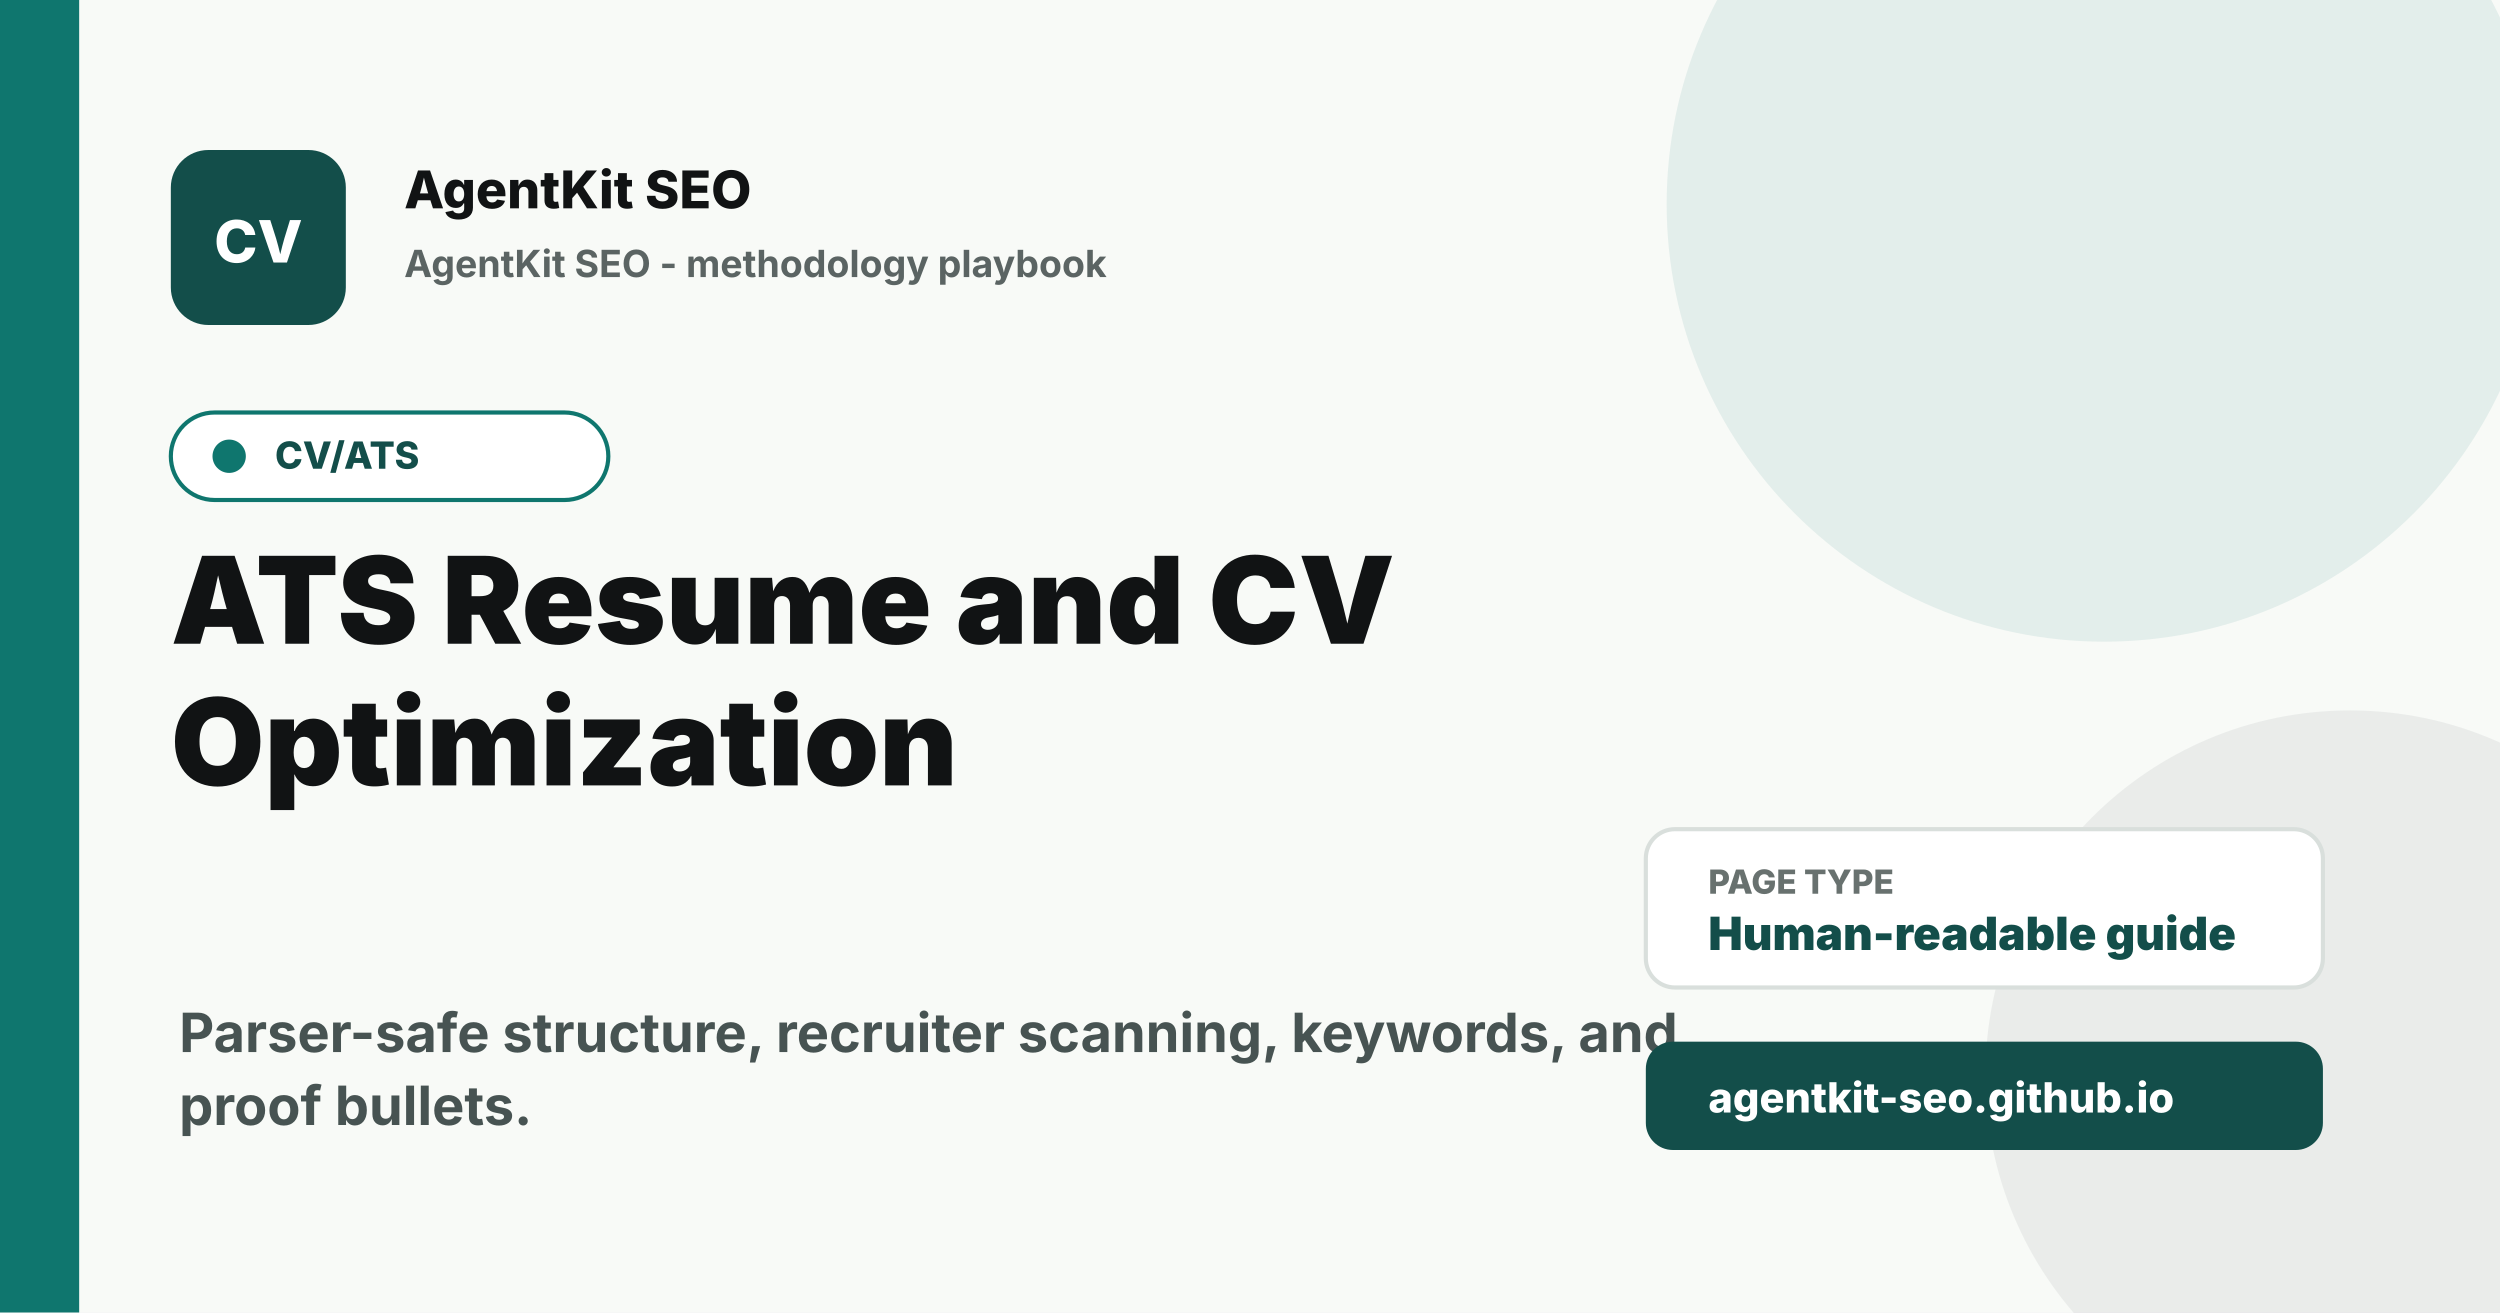
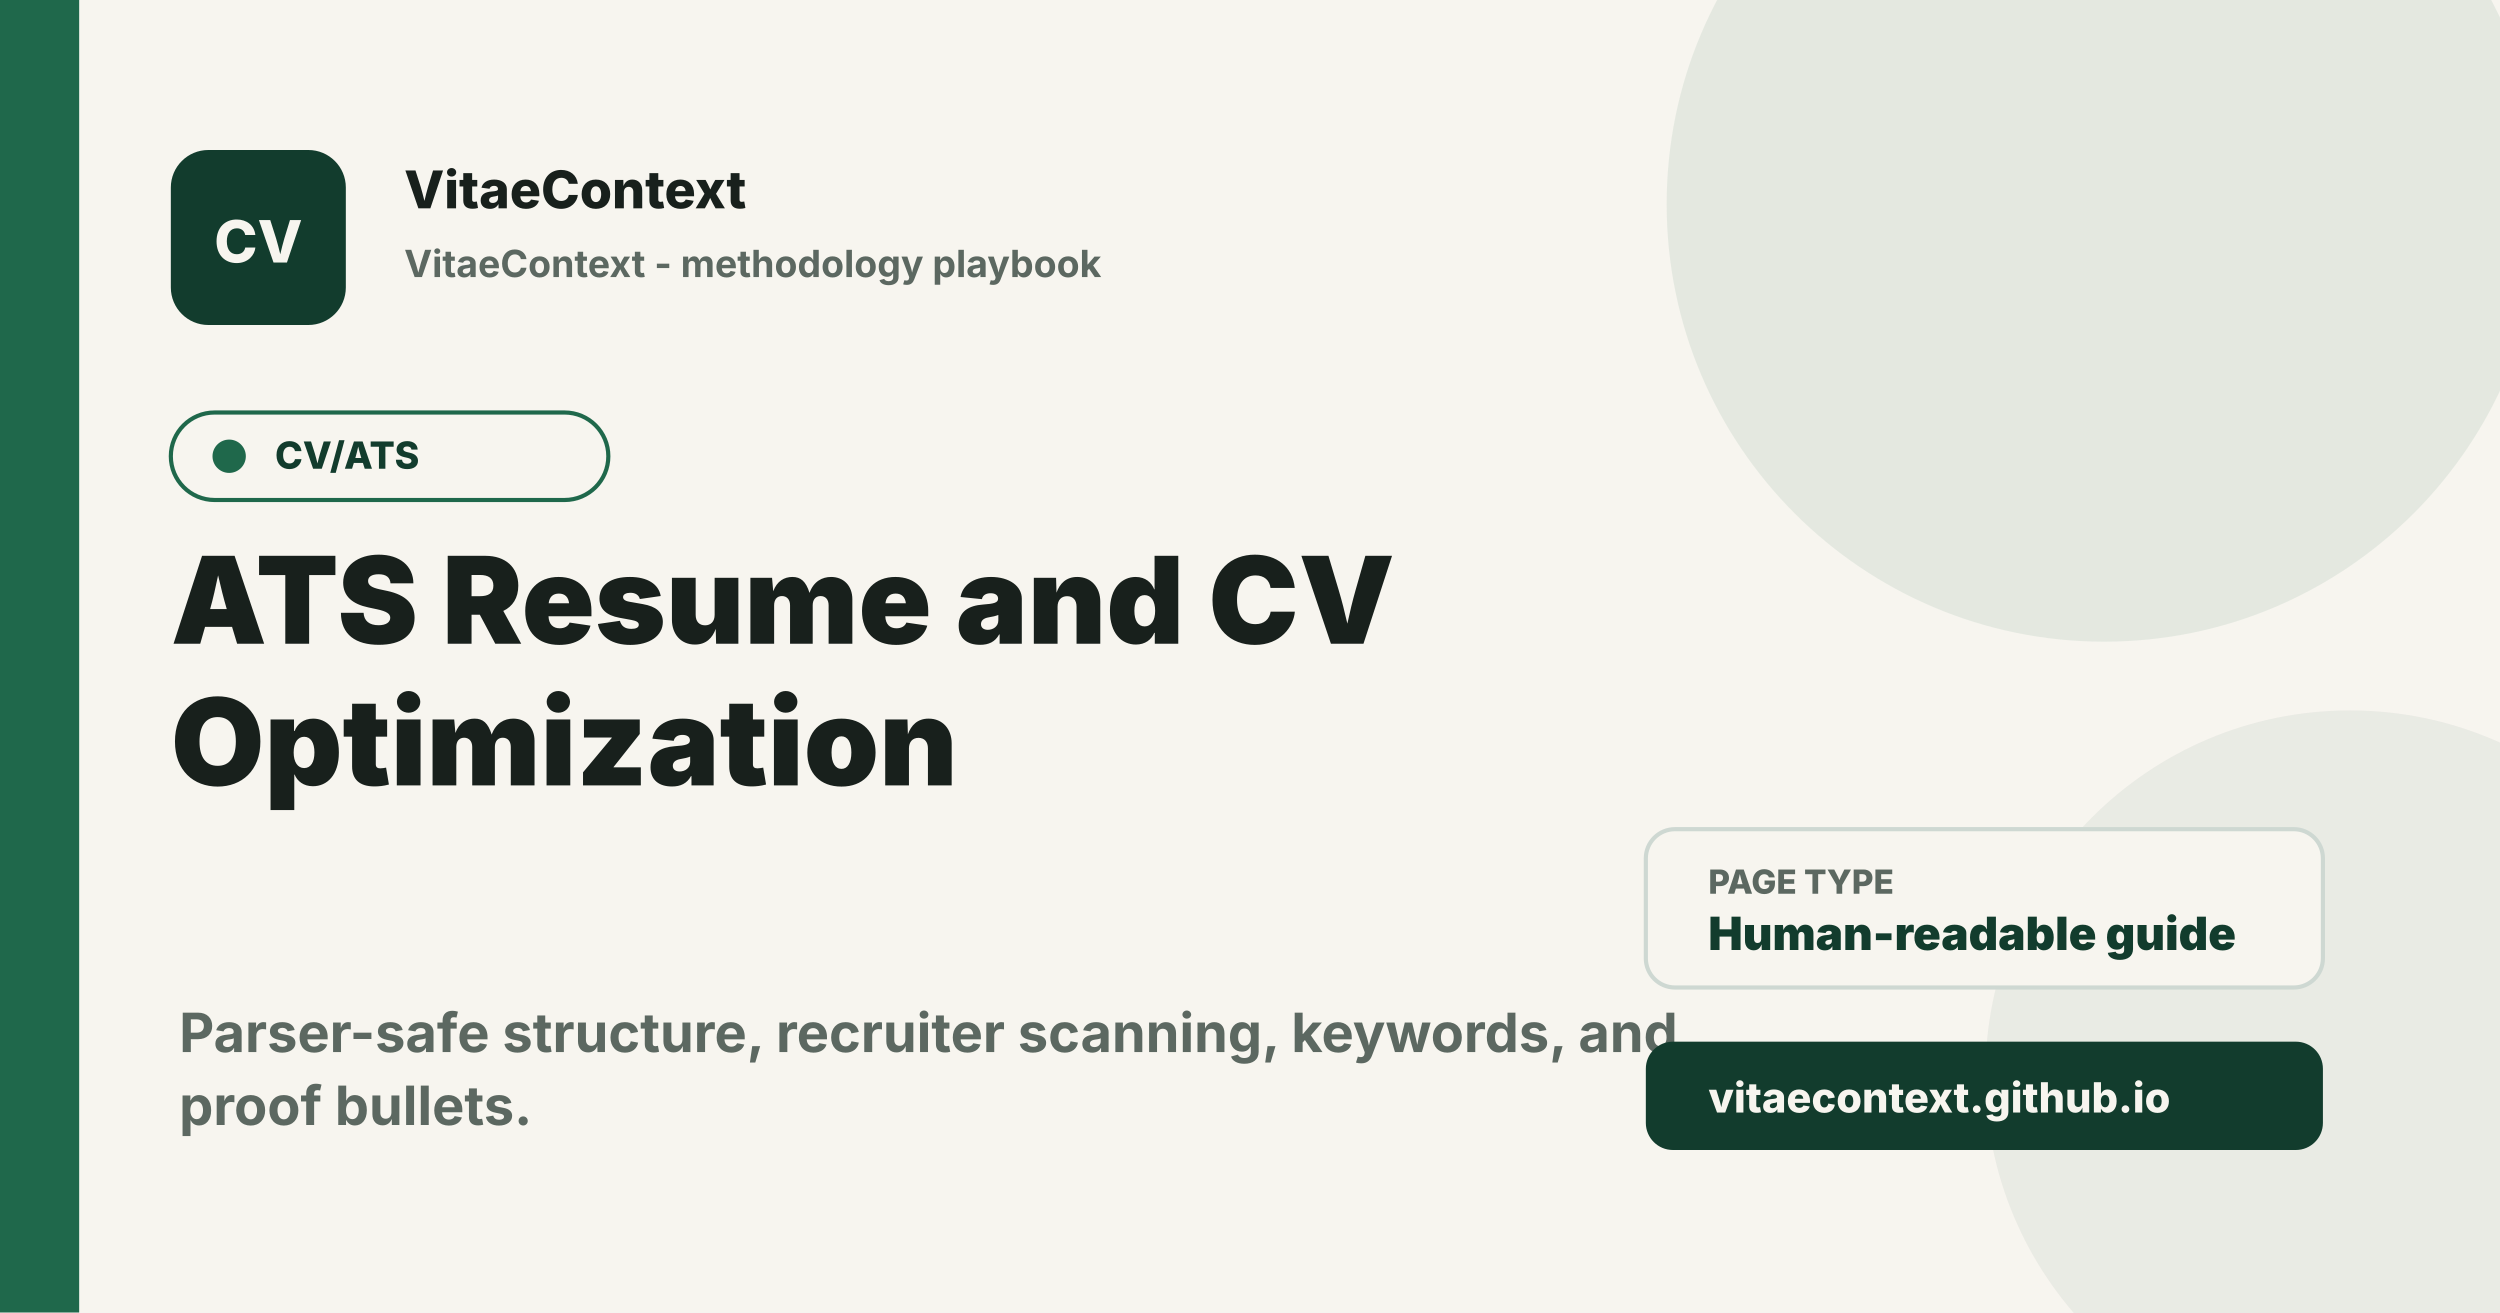
<svg xmlns="http://www.w3.org/2000/svg" width="1200" height="630" viewBox="0 0 1200 630">
-   <rect width="1200" height="630" fill="#f8faf7" />
-   <rect x="0" y="0" width="1200" height="630" fill="#f8faf7" />
-   <rect x="0" y="0" width="38" height="630" fill="#0f766e" />
-   <circle cx="1010" cy="98" r="210" fill="#0f766e" opacity="0.09" />
-   <circle cx="1128" cy="516" r="175" fill="#0f172a" opacity="0.06" />
+   <rect width="1200" height="630" fill="#F7F5EF" />
+   <rect x="0" y="0" width="1200" height="630" fill="#F7F5EF" />
+   <rect x="0" y="0" width="38" height="630" fill="#1F684B" />
+   <circle cx="1010" cy="98" r="210" fill="#1F684B" opacity="0.09" />
+   <circle cx="1128" cy="516" r="175" fill="#123C2D" opacity="0.06" />
  <g transform="translate(82 72)">
-     <rect x="0" y="0" width="84" height="84" rx="18" fill="#134e4a" />
-     <text x="42" y="54" text-anchor="middle" font-family="Inter, Arial, sans-serif" font-size="28" font-weight="800" fill="#ffffff">CV</text>
-     <text x="112" y="28" font-family="Inter, Arial, sans-serif" font-size="25" font-weight="800" fill="#111314">AgentKit SEO</text>
-     <text x="112" y="61" font-family="Inter, Arial, sans-serif" font-size="18" font-weight="650" fill="#5b6463">AgentKit SEO - methodology playbook</text>
+     <rect x="0" y="0" width="84" height="84" rx="18" fill="#123C2D" />
+     <text x="42" y="54" text-anchor="middle" font-family="Inter, Arial, sans-serif" font-size="28" font-weight="800" fill="#F7F5EF">CV</text>
+     <text x="112" y="28" font-family="Inter, Arial, sans-serif" font-size="25" font-weight="800" fill="#18201C">VitaeContext</text>
+     <text x="112" y="61" font-family="Inter, Arial, sans-serif" font-size="18" font-weight="650" fill="#5C6861">VitaeContext - methodology playbook</text>
  </g>
  <g transform="translate(82 198)">
-     <rect x="0" y="0" width="210" height="42" rx="21" fill="#ffffff" stroke="#0f766e" stroke-width="2" />
-     <circle cx="28" cy="21" r="8" fill="#0f766e" />
-     <text x="50" y="27" font-family="Inter, Arial, sans-serif" font-size="18" font-weight="800" fill="#134e4a">CV/ATS</text>
+     <rect x="0" y="0" width="210" height="42" rx="21" fill="#F7F5EF" stroke="#1F684B" stroke-width="2" />
+     <circle cx="28" cy="21" r="8" fill="#1F684B" />
+     <text x="50" y="27" font-family="Inter, Arial, sans-serif" font-size="18" font-weight="800" fill="#123C2D">CV/ATS</text>
  </g>
-   <text x="82" y="309" font-family="Inter, Arial, sans-serif" font-size="58" font-weight="850" fill="#111314">
+   <text x="82" y="309" font-family="Inter, Arial, sans-serif" font-size="58" font-weight="850" fill="#18201C">
    <tspan x="82" dy="0">ATS Resume and CV</tspan>
    <tspan x="82" dy="68">Optimization</tspan>
  </text>
-   <text x="86" y="505" font-family="Inter, Arial, sans-serif" font-size="26" font-weight="650" fill="#475352">
+   <text x="86" y="505" font-family="Inter, Arial, sans-serif" font-size="26" font-weight="650" fill="#5C6861">
    <tspan x="86" dy="0">Parser-safe structure, recruiter scanning, keywords, and</tspan>
    <tspan x="86" dy="35">proof bullets.</tspan>
  </text>
  <g transform="translate(790 398)">
-     <rect x="0" y="0" width="325" height="76" rx="14" fill="#ffffff" stroke="#d9dfdc" stroke-width="2" />
-     <text x="30" y="31" font-family="Inter, Arial, sans-serif" font-size="16" font-weight="800" fill="#68716f">PAGE TYPE</text>
-     <text x="30" y="58" font-family="Inter, Arial, sans-serif" font-size="22" font-weight="850" fill="#134e4a">Human-readable guide</text>
+     <rect x="0" y="0" width="325" height="76" rx="14" fill="#F7F5EF" stroke="#CED8D2" stroke-width="2" />
+     <text x="30" y="31" font-family="Inter, Arial, sans-serif" font-size="16" font-weight="800" fill="#5C6861">PAGE TYPE</text>
+     <text x="30" y="58" font-family="Inter, Arial, sans-serif" font-size="22" font-weight="850" fill="#123C2D">Human-readable guide</text>
  </g>
  <g transform="translate(790 500)">
-     <rect x="0" y="0" width="325" height="52" rx="13" fill="#134e4a" />
-     <text x="30" y="34" font-family="Inter, Arial, sans-serif" font-size="20" font-weight="800" fill="#ffffff">agentkit-seo.github.io</text>
+     <rect x="0" y="0" width="325" height="52" rx="13" fill="#123C2D" />
+     <text x="30" y="34" font-family="Inter, Arial, sans-serif" font-size="20" font-weight="800" fill="#F7F5EF">vitaecontext.github.io</text>
  </g>
</svg>
